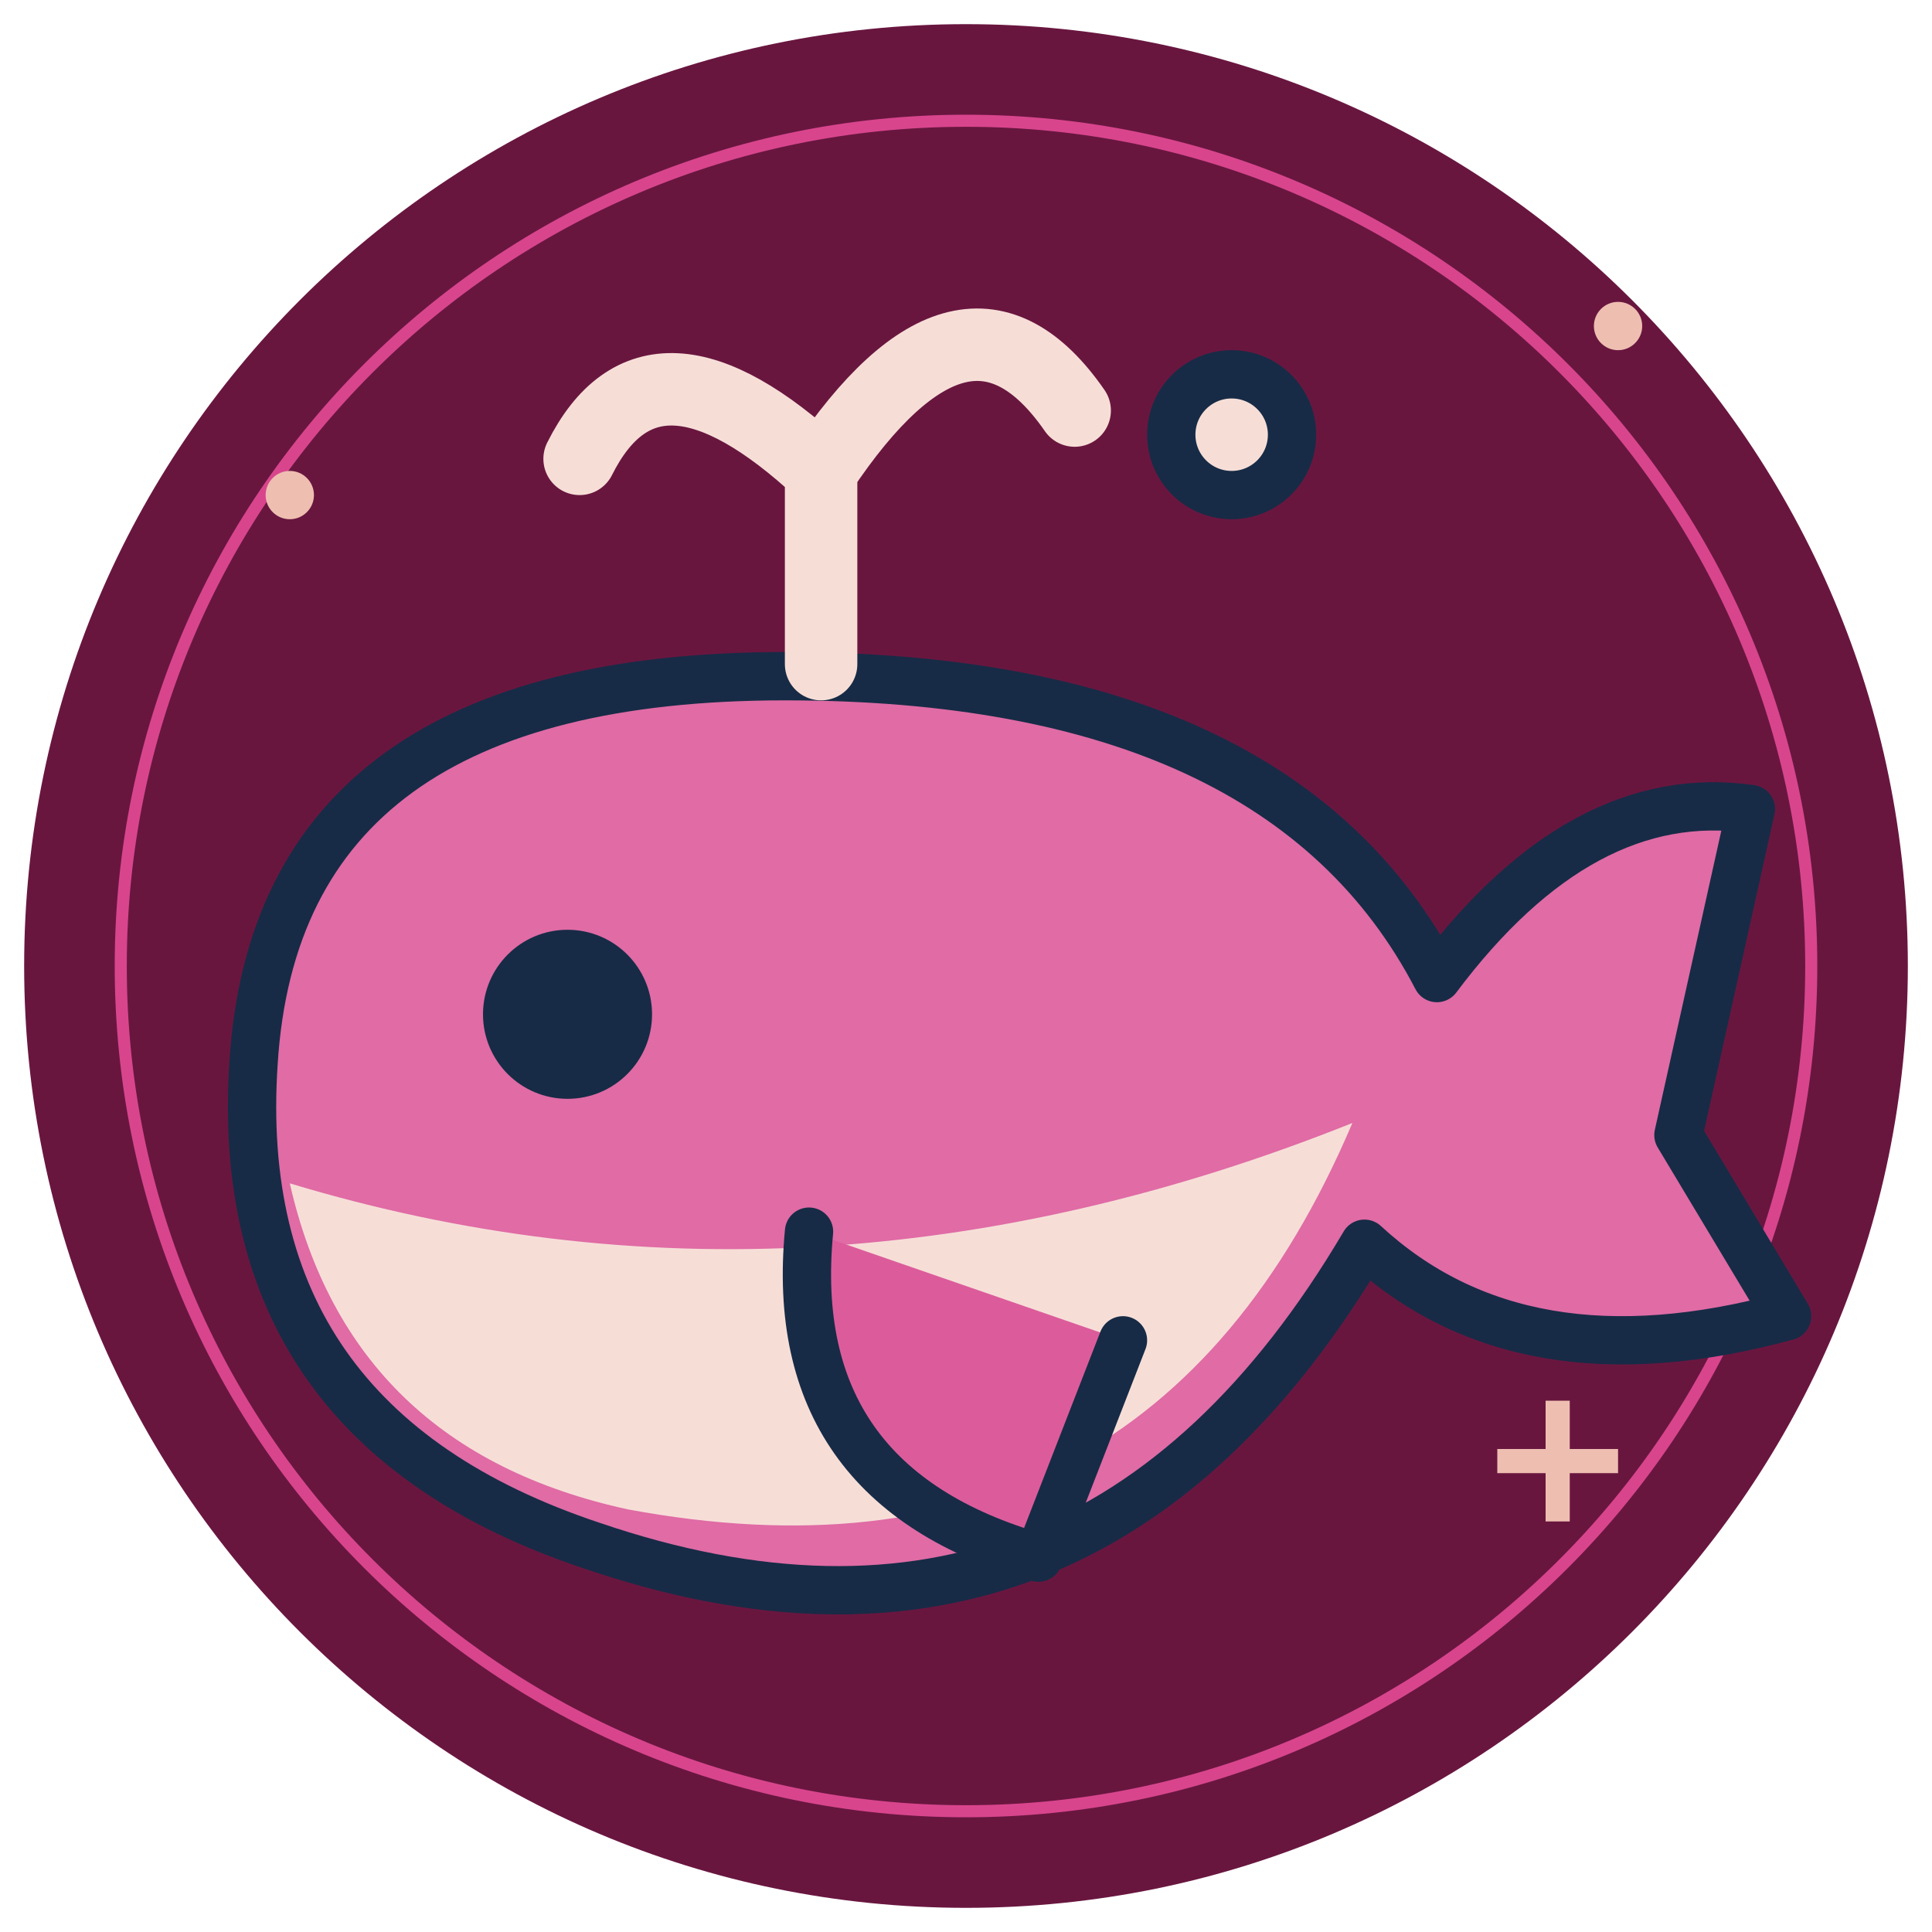
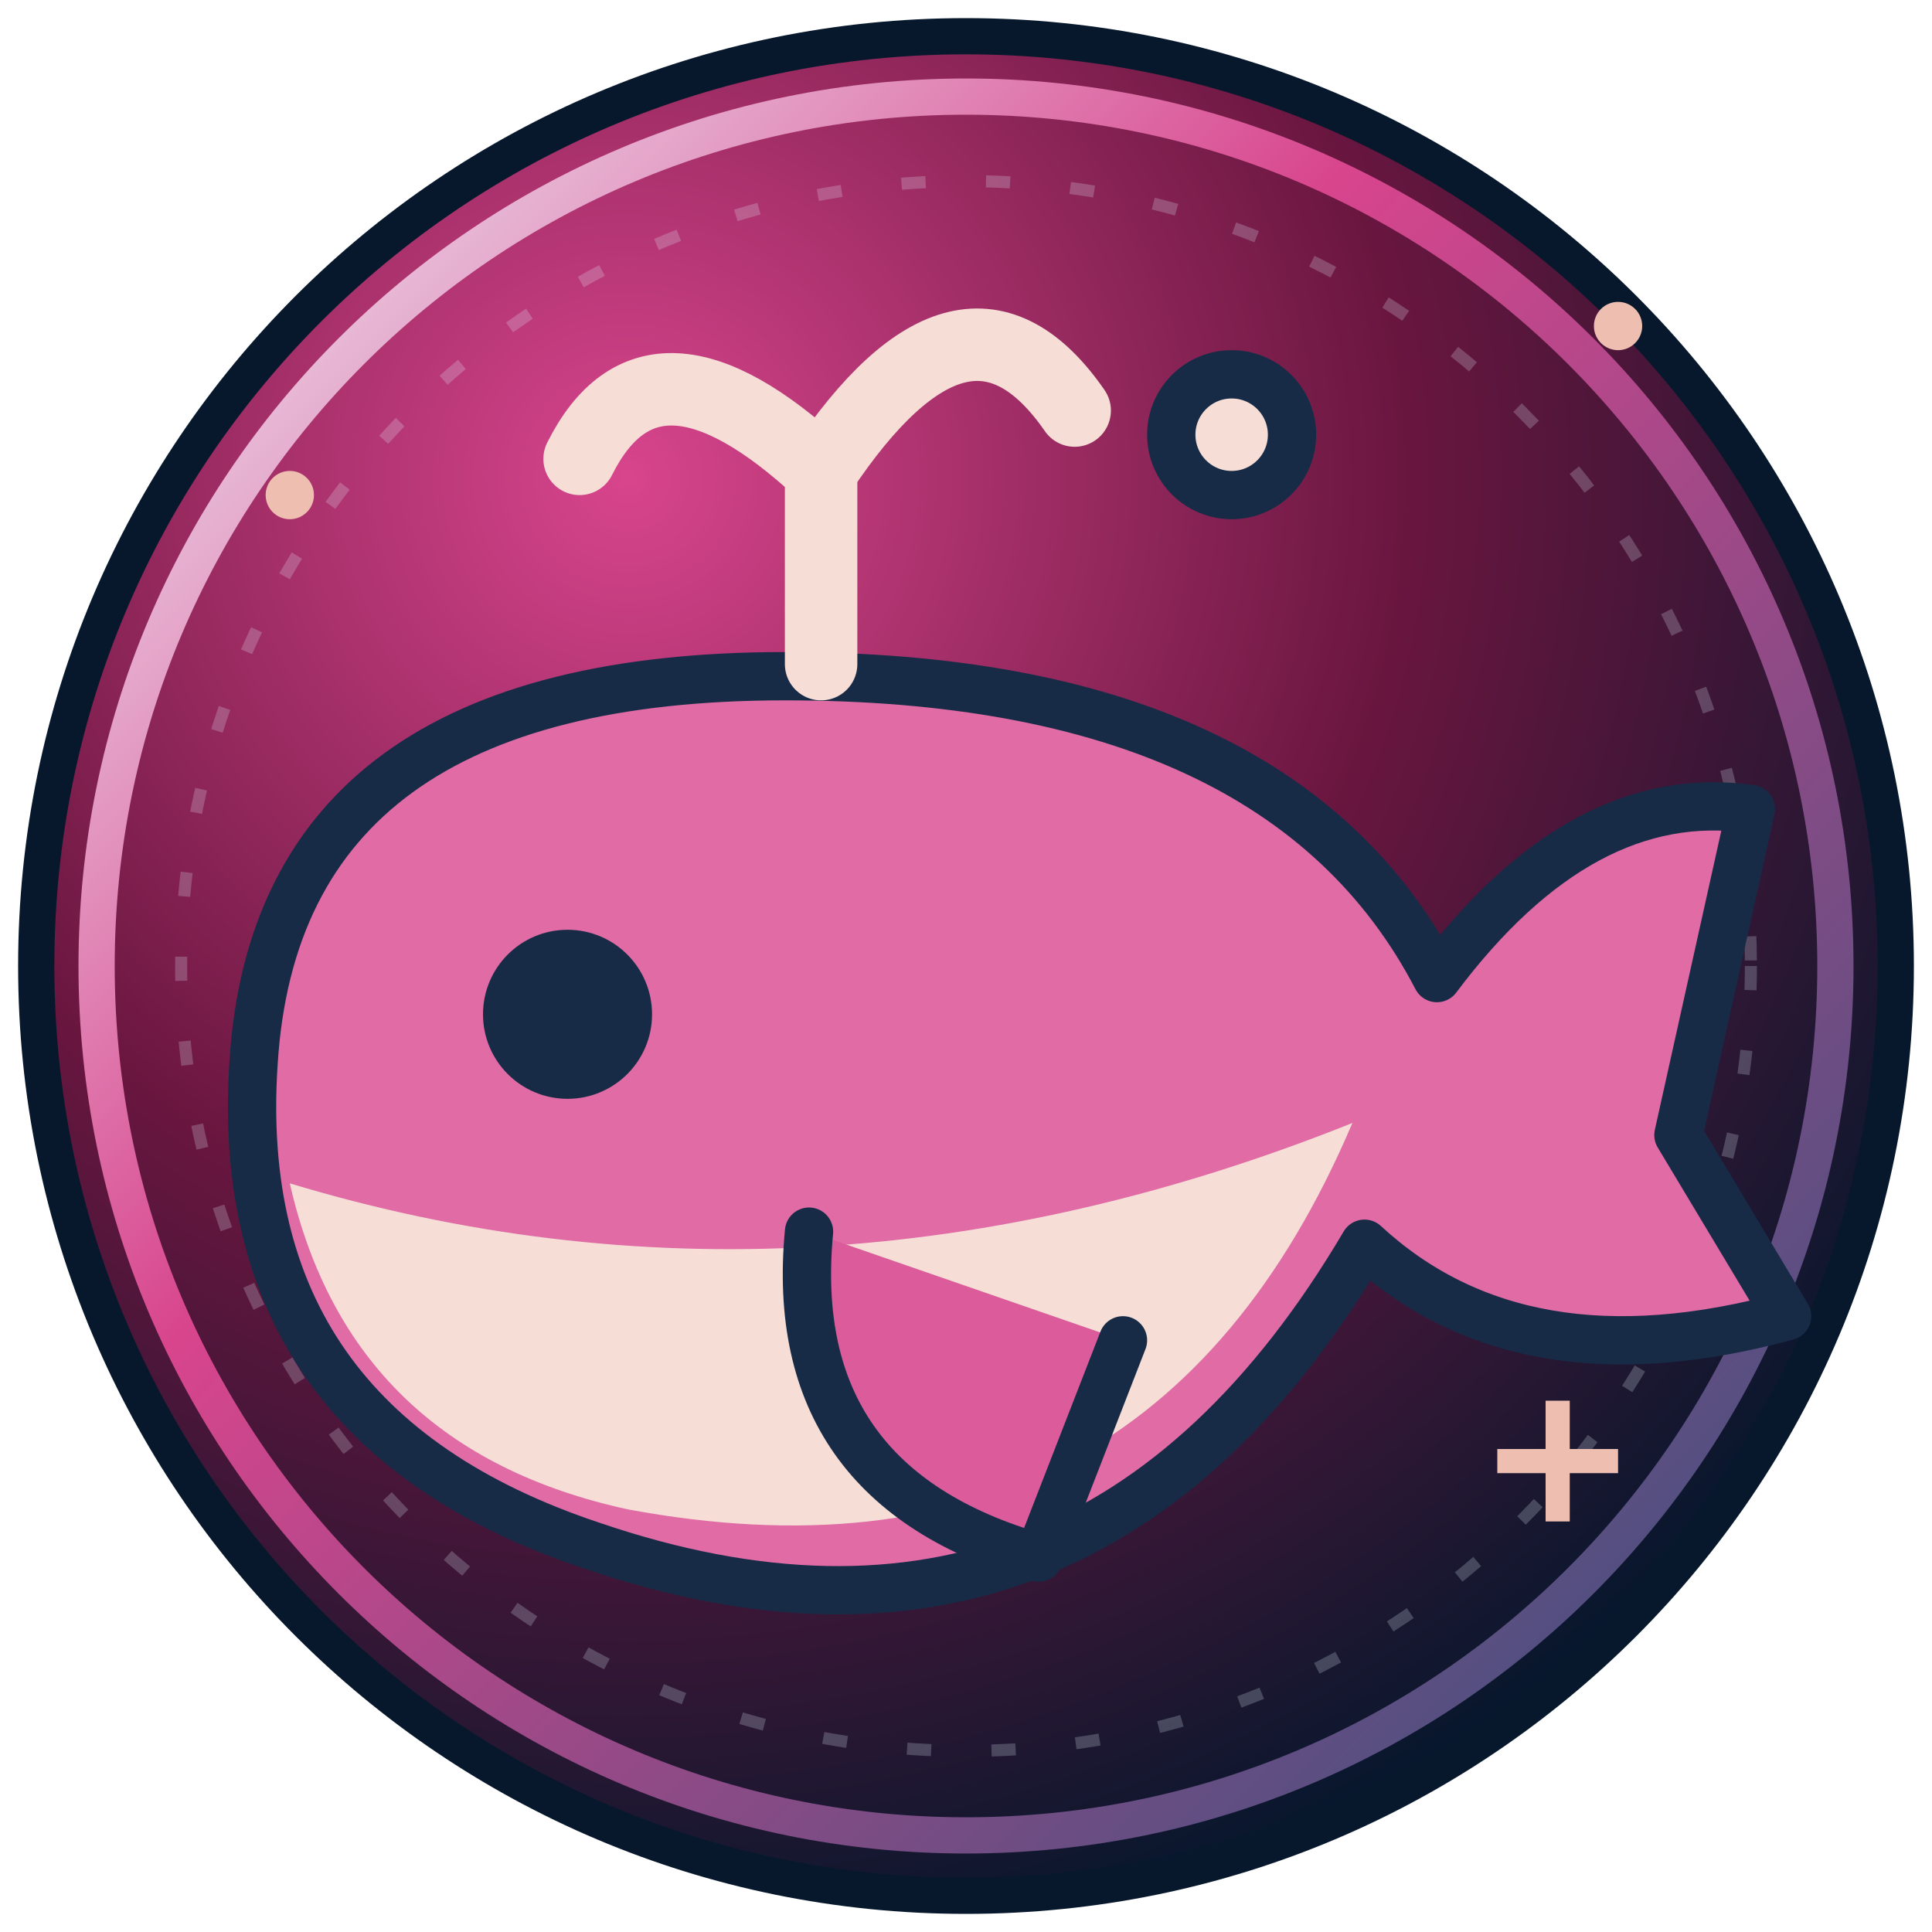
<svg xmlns="http://www.w3.org/2000/svg" width="160" height="160" viewBox="0 0 160 160">
-   <circle cx="80" cy="80" r="78" fill="#69163f" />
-   <circle cx="80" cy="80" r="70" fill="#69163f" stroke="#d8458d" stroke-width="1" />
+   <defs>
+     <radialGradient id="badge" cx=".32" cy=".24" r=".8">
+       <stop stop-color="#d8458d" />
+       <stop offset=".52" stop-color="#69163f" />
+       <stop offset="1" stop-color="#08172d" />
+     </radialGradient>
+     <linearGradient id="rim" x2="1" y2="1">
+       <stop stop-color="#f0fbff" />
+       <stop offset=".38" stop-color="#d8458d" />
+       <stop offset="1" stop-color="#2e527d" />
+     </linearGradient>
+   </defs>
+   <circle cx="80" cy="80" r="77" fill="url(#badge)" stroke="#07182d" stroke-width="3" />
+   <circle cx="80" cy="80" r="72" fill="none" stroke="url(#rim)" stroke-width="3" />
+   <circle cx="80" cy="80" r="65" fill="none" stroke="#e5f5ff" stroke-opacity=".22" stroke-dasharray="2 5" />
  <g fill="#eebfb1">
    <circle cx="24" cy="41" r="2" />
    <circle cx="134" cy="27" r="2" />
    <path d="M129 116v10m-5-5h10" stroke="#eebfb1" stroke-width="2" />
  </g>
  <g stroke="#172b46" stroke-width="4" stroke-linecap="round" stroke-linejoin="round">
    <path d="M119 81Q131 65 145 67L139 94L148 109Q126 115 113 103Q90 142 49 128Q19 118 21 88Q23 56 65 56Q106 56 119 81Z" fill="#e06ba5" />
    <path d="M24 98Q67 111 112 93Q95 133 52 125Q29 120 24 98Z" fill="#f6ded7" stroke="none" />
    <circle cx="47" cy="84" r="5" fill="#172b46" />
    <path d="M67 102Q65 123 86 129L93 111" fill="#dc5c9b" />
    <path d="M68 55V39Q54 26 48 38M68 39Q80 21 89 34" fill="none" stroke="#f6ded7" stroke-width="6" />
    <circle cx="102" cy="36" r="5" fill="#f6ded7" />
  </g>
</svg>
